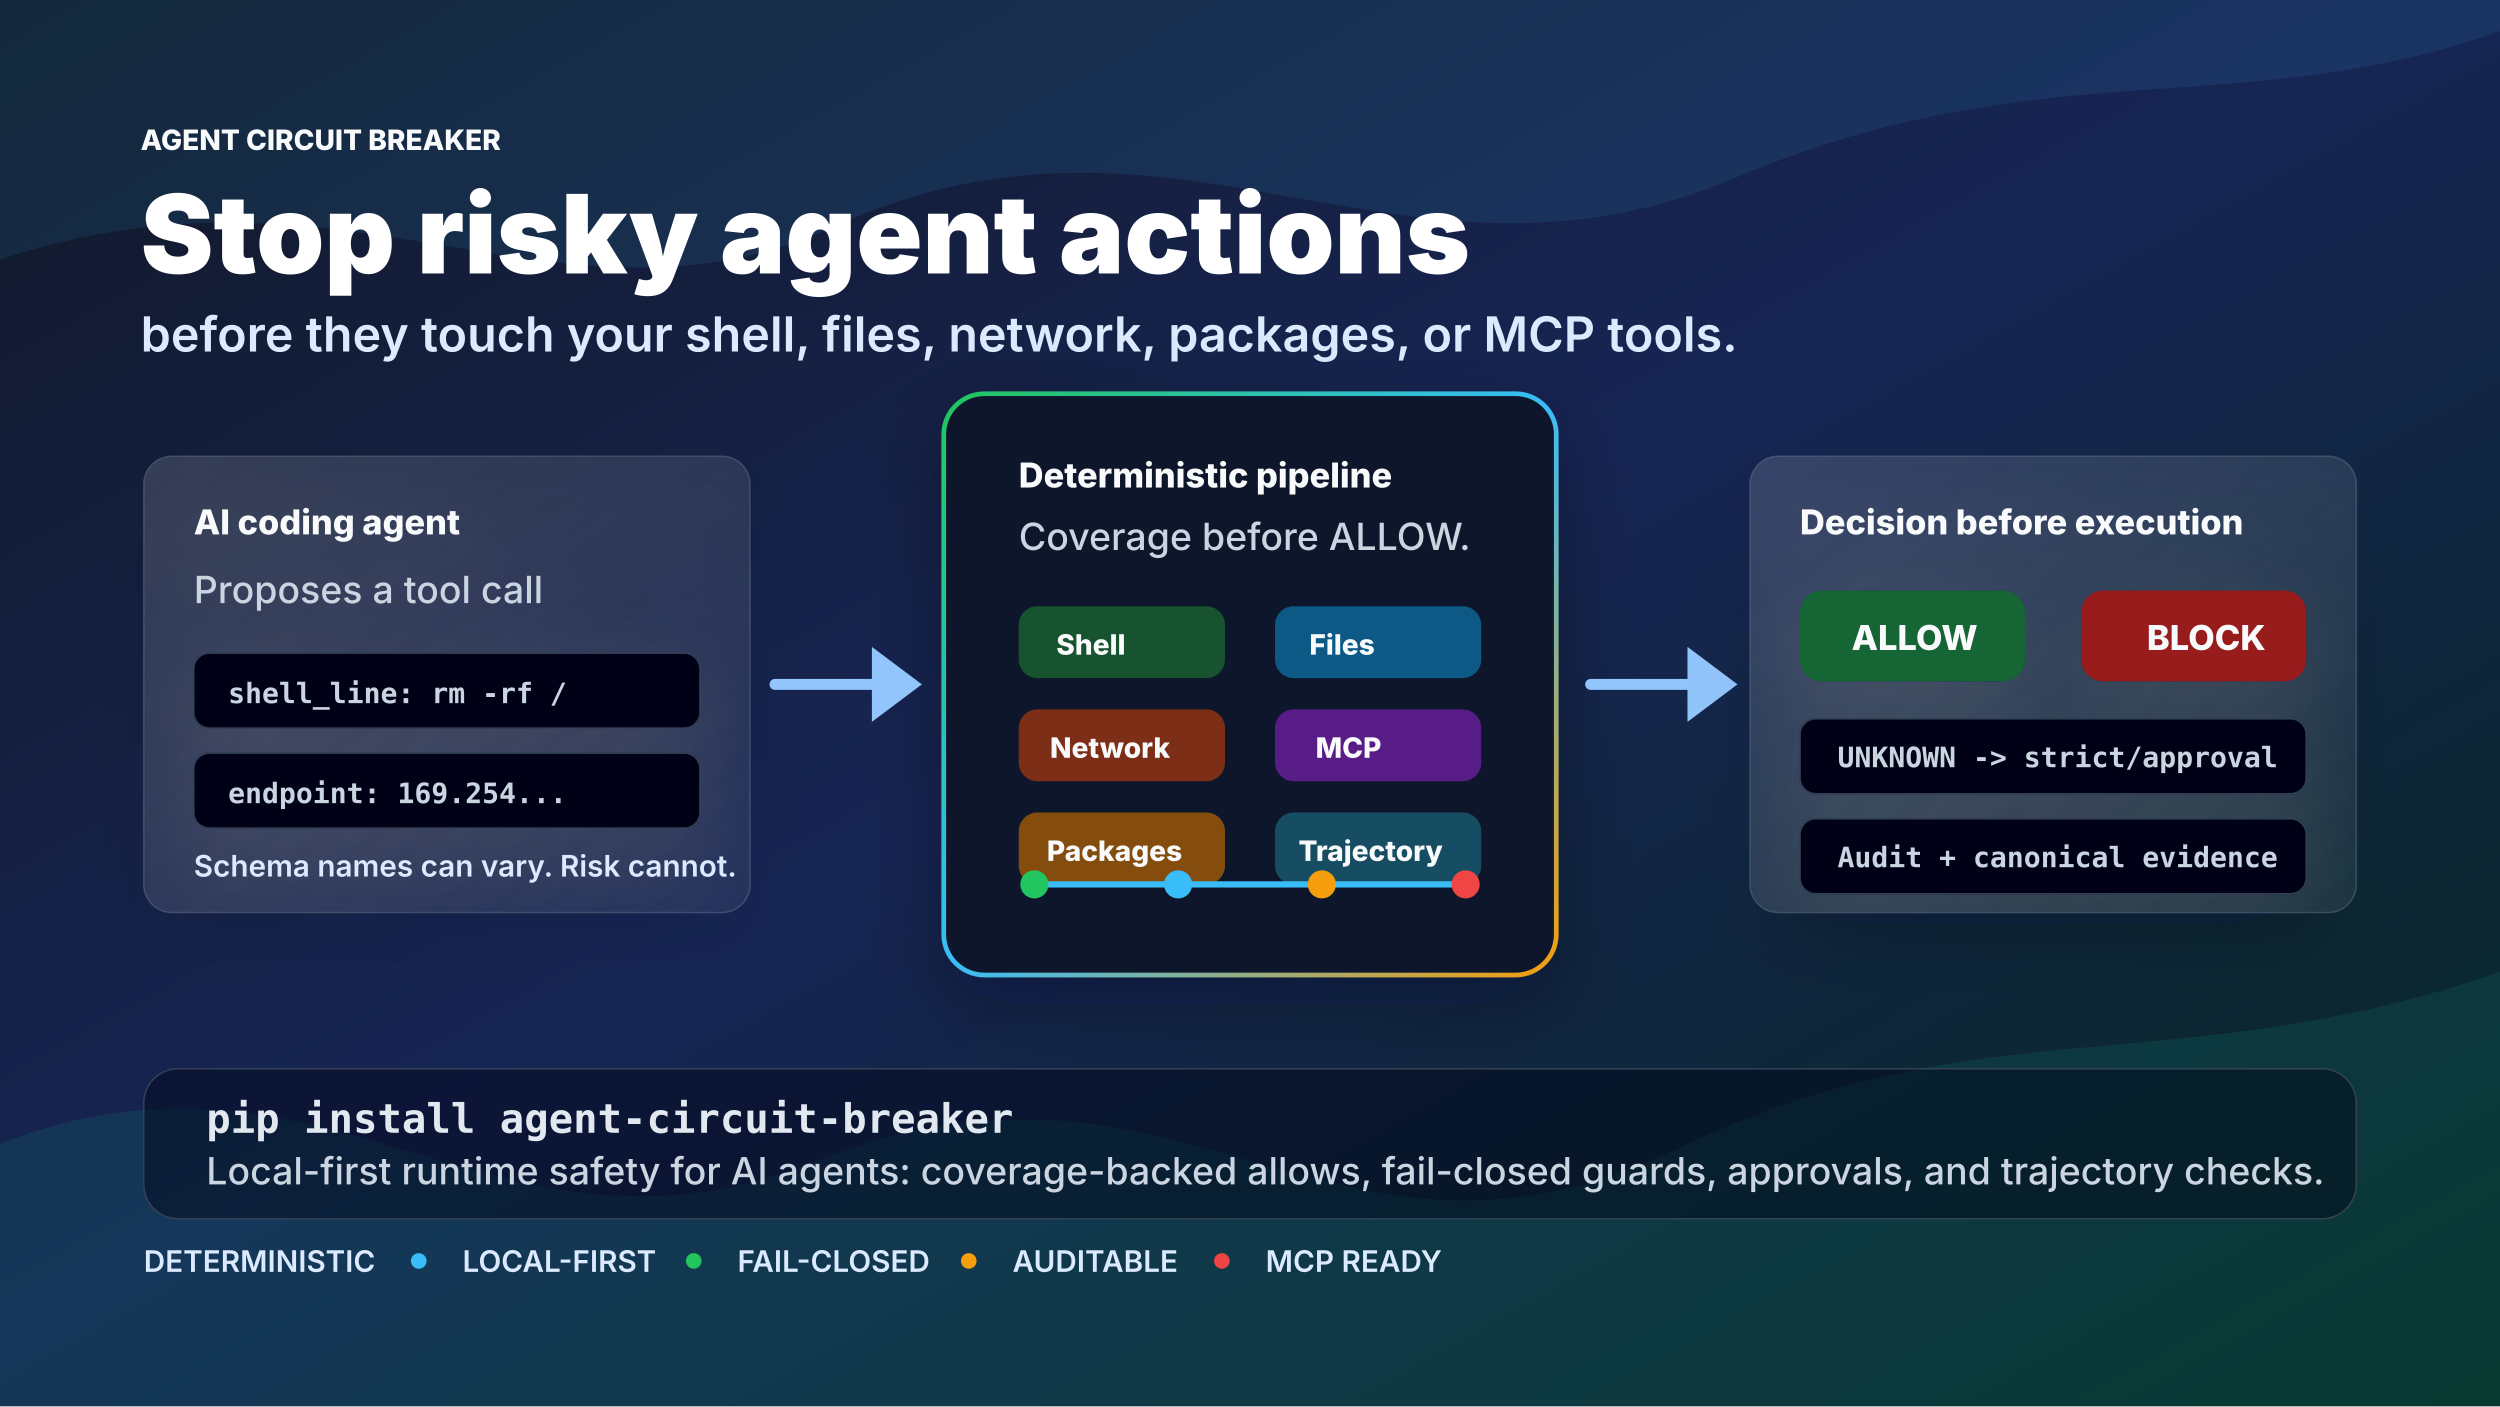
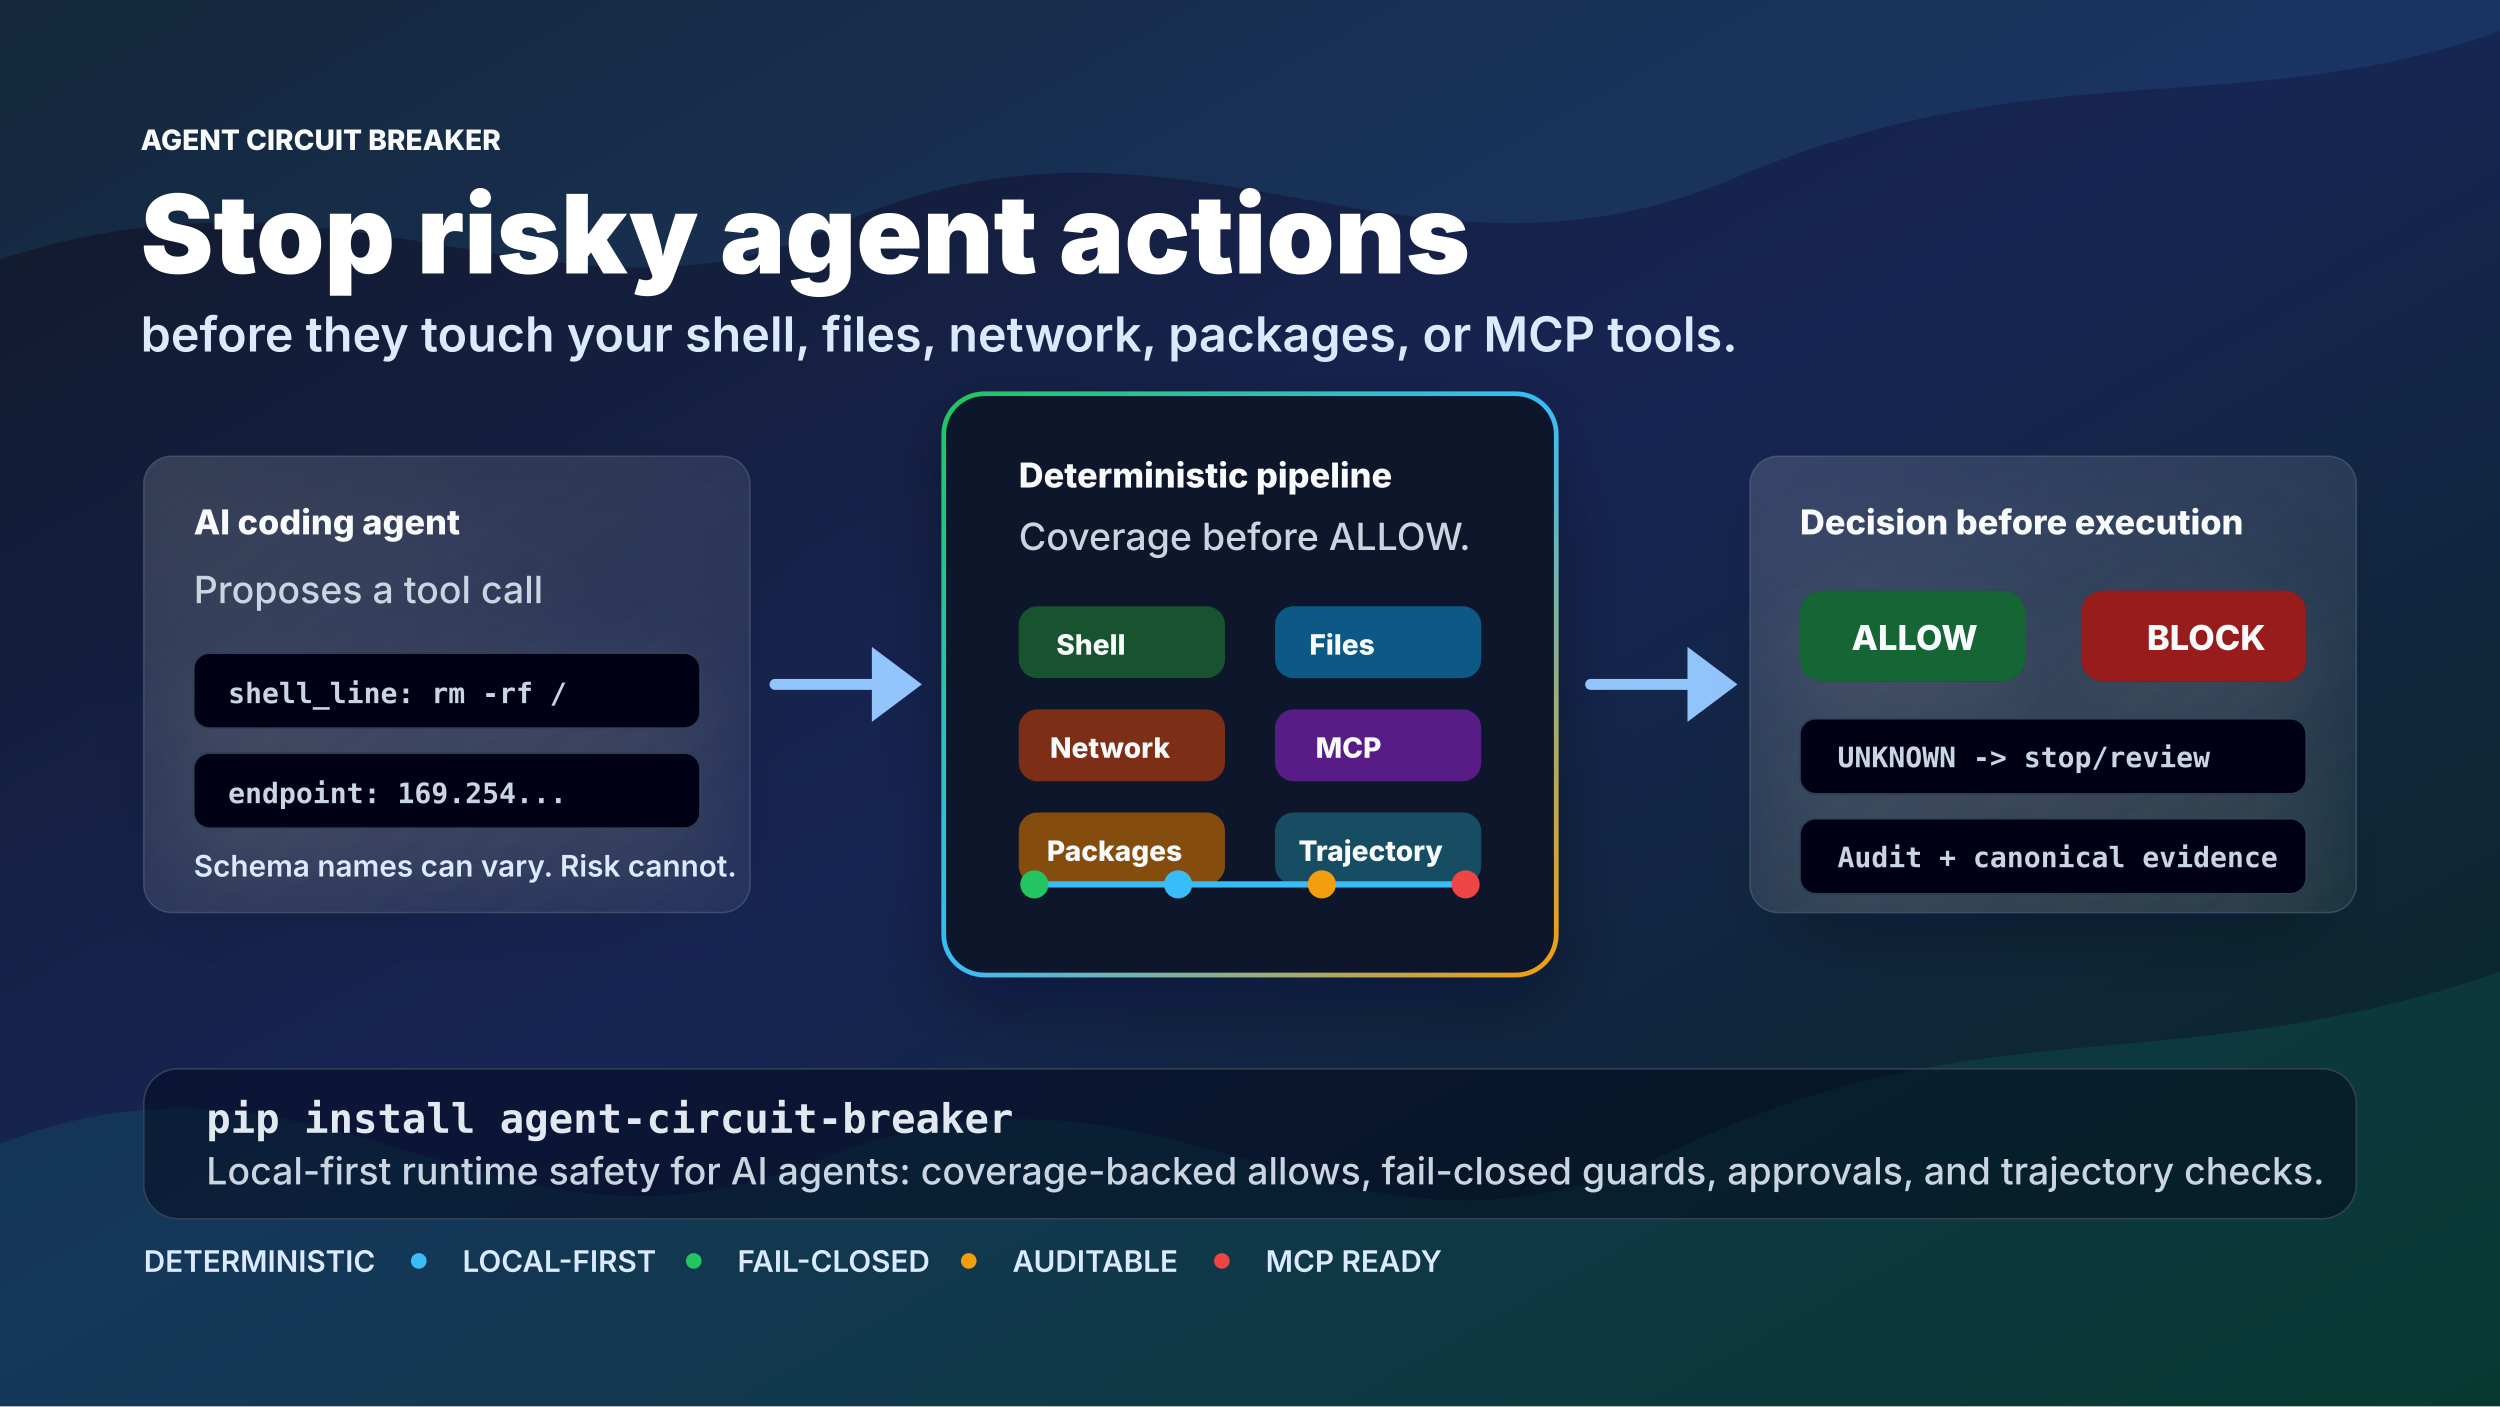
<svg xmlns="http://www.w3.org/2000/svg" width="1600" height="900" viewBox="0 0 1600 900" role="img" aria-labelledby="title desc">
  <defs>
    <linearGradient id="bg" x1="0" y1="0" x2="1" y2="1">
      <stop offset="0" stop-color="#111827" />
      <stop offset="0.48" stop-color="#172554" />
      <stop offset="1" stop-color="#06281f" />
    </linearGradient>
    <linearGradient id="panel" x1="0" y1="0" x2="1" y2="1">
      <stop offset="0" stop-color="#f8fafc" stop-opacity="0.14" />
      <stop offset="1" stop-color="#f8fafc" stop-opacity="0.05" />
    </linearGradient>
    <linearGradient id="circuit" x1="0" y1="0" x2="1" y2="1">
      <stop offset="0" stop-color="#22c55e" />
      <stop offset="0.5" stop-color="#38bdf8" />
      <stop offset="1" stop-color="#f59e0b" />
    </linearGradient>
    <filter id="shadow" x="-20%" y="-20%" width="140%" height="140%">
      <feDropShadow dx="0" dy="18" stdDeviation="24" flood-color="#020617" flood-opacity="0.35" />
    </filter>
    <style>
      .small { font: 500 24px Inter, ui-sans-serif, system-ui, -apple-system, Segoe UI, sans-serif; fill: #cbd5e1; }
      .tiny { font: 600 19px Inter, ui-sans-serif, system-ui, -apple-system, Segoe UI, sans-serif; fill: #dbeafe; letter-spacing: 0; }
      .label { font: 800 22px Inter, ui-sans-serif, system-ui, -apple-system, Segoe UI, sans-serif; fill: #f8fafc; letter-spacing: 0; }
      .title { font: 900 70px Inter, ui-sans-serif, system-ui, -apple-system, Segoe UI, sans-serif; fill: #ffffff; letter-spacing: 0; }
      .subtitle { font: 600 31px Inter, ui-sans-serif, system-ui, -apple-system, Segoe UI, sans-serif; fill: #dbeafe; letter-spacing: 0; }
      .mono { font: 700 26px ui-monospace, SFMono-Regular, Menlo, Consolas, monospace; fill: #e2e8f0; }
      .mono-small { font: 700 18px ui-monospace, SFMono-Regular, Menlo, Consolas, monospace; fill: #cbd5e1; }
      .pill { font: 800 18px Inter, ui-sans-serif, system-ui, -apple-system, Segoe UI, sans-serif; fill: #f8fafc; letter-spacing: 0; }
    </style>
  </defs>
  <rect width="1600" height="900" fill="url(#bg)" />
  <path d="M0 732 C210 650 318 824 520 744 C760 648 850 842 1074 735 C1268 642 1392 694 1600 622 L1600 900 L0 900 Z" fill="#0f766e" opacity="0.22" />
  <path d="M0 166 C224 92 360 224 534 145 C753 45 898 204 1110 114 C1306 31 1433 79 1600 20 L1600 0 L0 0 Z" fill="#38bdf8" opacity="0.10" />
  <text x="90" y="96" class="pill">AGENT CIRCUIT BREAKER</text>
  <text x="90" y="175" class="title">Stop risky agent actions</text>
  <text x="90" y="225" class="subtitle">before they touch your shell, files, network, packages, or MCP tools.</text>
  <g transform="translate(92 292)" filter="url(#shadow)">
    <rect x="0" y="0" width="388" height="292" rx="18" fill="url(#panel)" stroke="#64748b" stroke-opacity="0.45" />
    <text x="32" y="50" class="label">AI coding agent</text>
    <text x="32" y="94" class="small">Proposes a tool call</text>
    <rect x="32" y="126" width="324" height="48" rx="10" fill="#020617" stroke="#334155" />
    <text x="54" y="158" class="mono-small">shell_line: rm -rf /</text>
    <rect x="32" y="190" width="324" height="48" rx="10" fill="#020617" stroke="#334155" />
    <text x="54" y="222" class="mono-small">endpoint: 169.254...</text>
    <text x="32" y="269" class="tiny">Schema names can vary. Risk cannot.</text>
  </g>
  <g transform="translate(604 252)" filter="url(#shadow)">
    <rect x="0" y="0" width="392" height="372" rx="26" fill="#0f172a" stroke="url(#circuit)" stroke-width="3" />
    <text x="48" y="60" class="label">Deterministic pipeline</text>
    <text x="48" y="100" class="small">Coverage before ALLOW.</text>
    <g transform="translate(48 136)">
      <rect x="0" y="0" width="132" height="46" rx="12" fill="#14532d" />
      <text x="24" y="31" class="pill">Shell</text>
      <rect x="164" y="0" width="132" height="46" rx="12" fill="#075985" />
      <text x="186" y="31" class="pill">Files</text>
      <rect x="0" y="66" width="132" height="46" rx="12" fill="#7c2d12" />
      <text x="20" y="97" class="pill">Network</text>
      <rect x="164" y="66" width="132" height="46" rx="12" fill="#581c87" />
      <text x="190" y="97" class="pill">MCP</text>
      <rect x="0" y="132" width="132" height="46" rx="12" fill="#854d0e" />
      <text x="18" y="163" class="pill">Packages</text>
      <rect x="164" y="132" width="132" height="46" rx="12" fill="#164e63" />
      <text x="179" y="163" class="pill">Trajectory</text>
    </g>
    <path d="M58 314 H334" stroke="#38bdf8" stroke-width="4" stroke-linecap="round" />
    <circle cx="58" cy="314" r="9" fill="#22c55e" />
    <circle cx="150" cy="314" r="9" fill="#38bdf8" />
    <circle cx="242" cy="314" r="9" fill="#f59e0b" />
    <circle cx="334" cy="314" r="9" fill="#ef4444" />
  </g>
  <path d="M496 438 H574" stroke="#93c5fd" stroke-width="7" stroke-linecap="round" />
  <path d="M558 414 L590 438 L558 462 Z" fill="#93c5fd" />
  <path d="M1018 438 H1096" stroke="#93c5fd" stroke-width="7" stroke-linecap="round" />
  <path d="M1080 414 L1112 438 L1080 462 Z" fill="#93c5fd" />
  <g transform="translate(1120 292)" filter="url(#shadow)">
    <rect x="0" y="0" width="388" height="292" rx="18" fill="url(#panel)" stroke="#64748b" stroke-opacity="0.45" />
    <text x="32" y="50" class="label">Decision before execution</text>
    <g transform="translate(32 86)">
      <rect x="0" y="0" width="144" height="58" rx="14" fill="#166534" />
      <text x="33" y="38" class="label">ALLOW</text>
      <rect x="180" y="0" width="144" height="58" rx="14" fill="#991b1b" />
      <text x="222" y="38" class="label">BLOCK</text>
    </g>
    <g transform="translate(32 168)">
      <rect x="0" y="0" width="324" height="48" rx="10" fill="#020617" stroke="#334155" />
-       <text x="24" y="31" class="mono-small">UNKNOWN -&gt; strict/approval</text>
+       <text x="24" y="31" class="mono-small">UNKNOWN -&gt; stop/review</text>
      <rect x="0" y="64" width="324" height="48" rx="10" fill="#020617" stroke="#334155" />
      <text x="24" y="95" class="mono-small">Audit + canonical evidence</text>
    </g>
  </g>
  <g transform="translate(92 684)">
    <rect x="0" y="0" width="1416" height="96" rx="22" fill="#020617" fill-opacity="0.48" stroke="#334155" />
    <text x="40" y="41" class="mono">pip install agent-circuit-breaker</text>
    <text x="40" y="74" class="small">Local-first runtime safety for AI agents: coverage-backed allows, fail-closed guards, approvals, and trajectory checks.</text>
  </g>
  <g transform="translate(92 814)">
    <text x="0" y="0" class="tiny">DETERMINISTIC</text>
    <circle cx="176" cy="-7" r="5" fill="#38bdf8" />
    <text x="204" y="0" class="tiny">LOCAL-FIRST</text>
    <circle cx="352" cy="-7" r="5" fill="#22c55e" />
    <text x="380" y="0" class="tiny">FAIL-CLOSED</text>
    <circle cx="528" cy="-7" r="5" fill="#f59e0b" />
    <text x="556" y="0" class="tiny">AUDITABLE</text>
    <circle cx="690" cy="-7" r="5" fill="#ef4444" />
    <text x="718" y="0" class="tiny">MCP READY</text>
  </g>
</svg>
